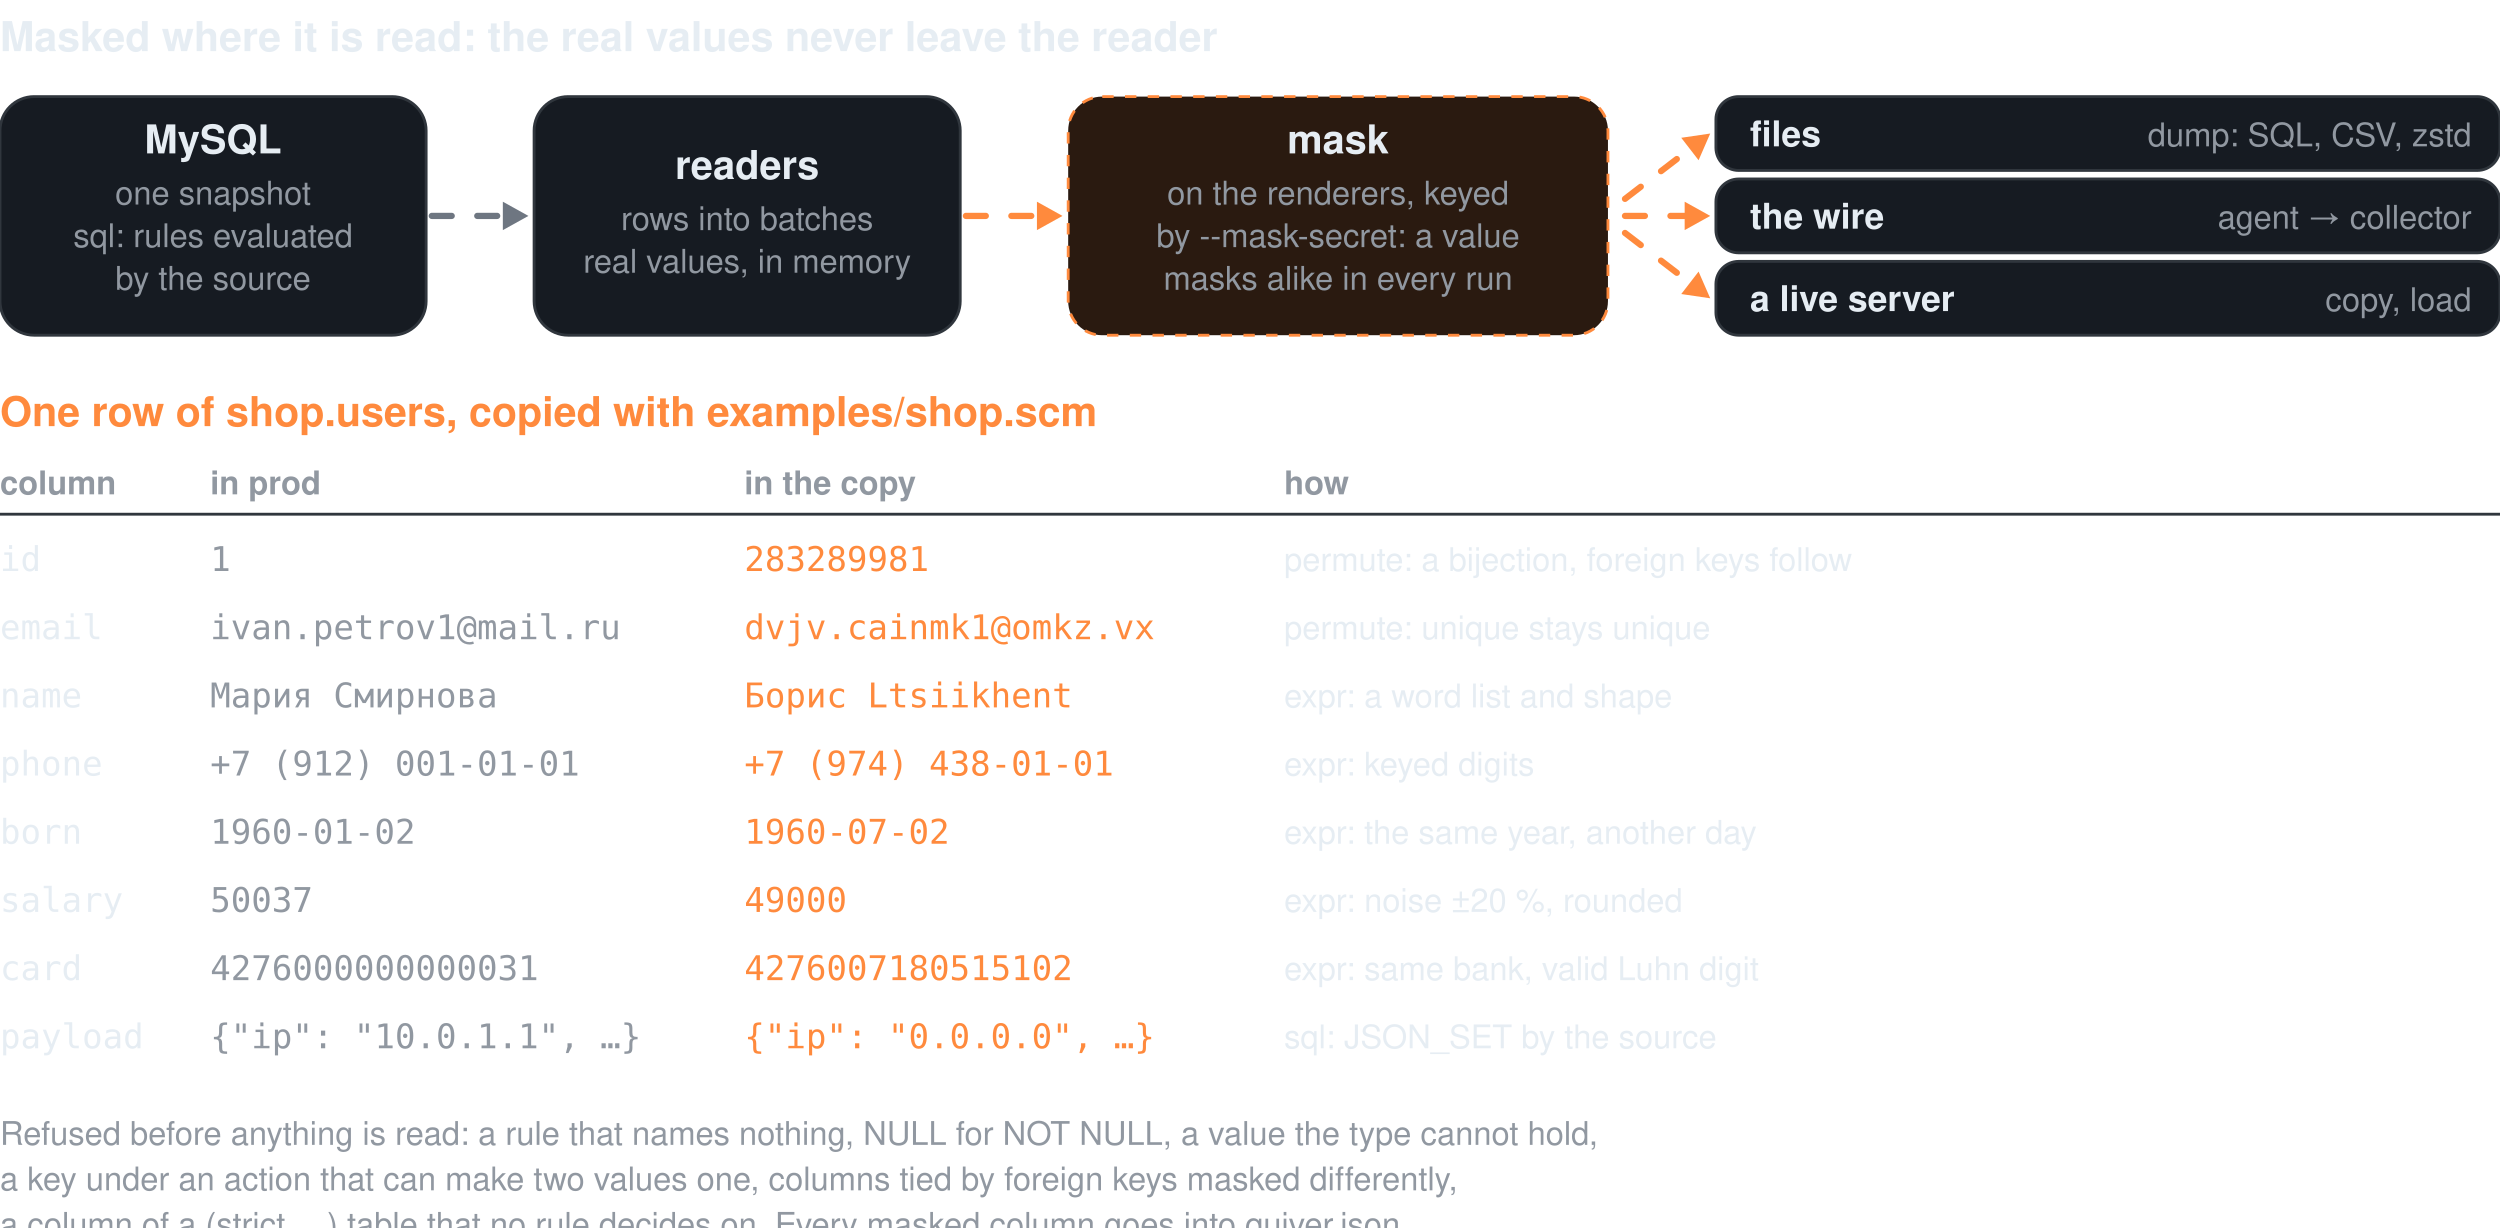
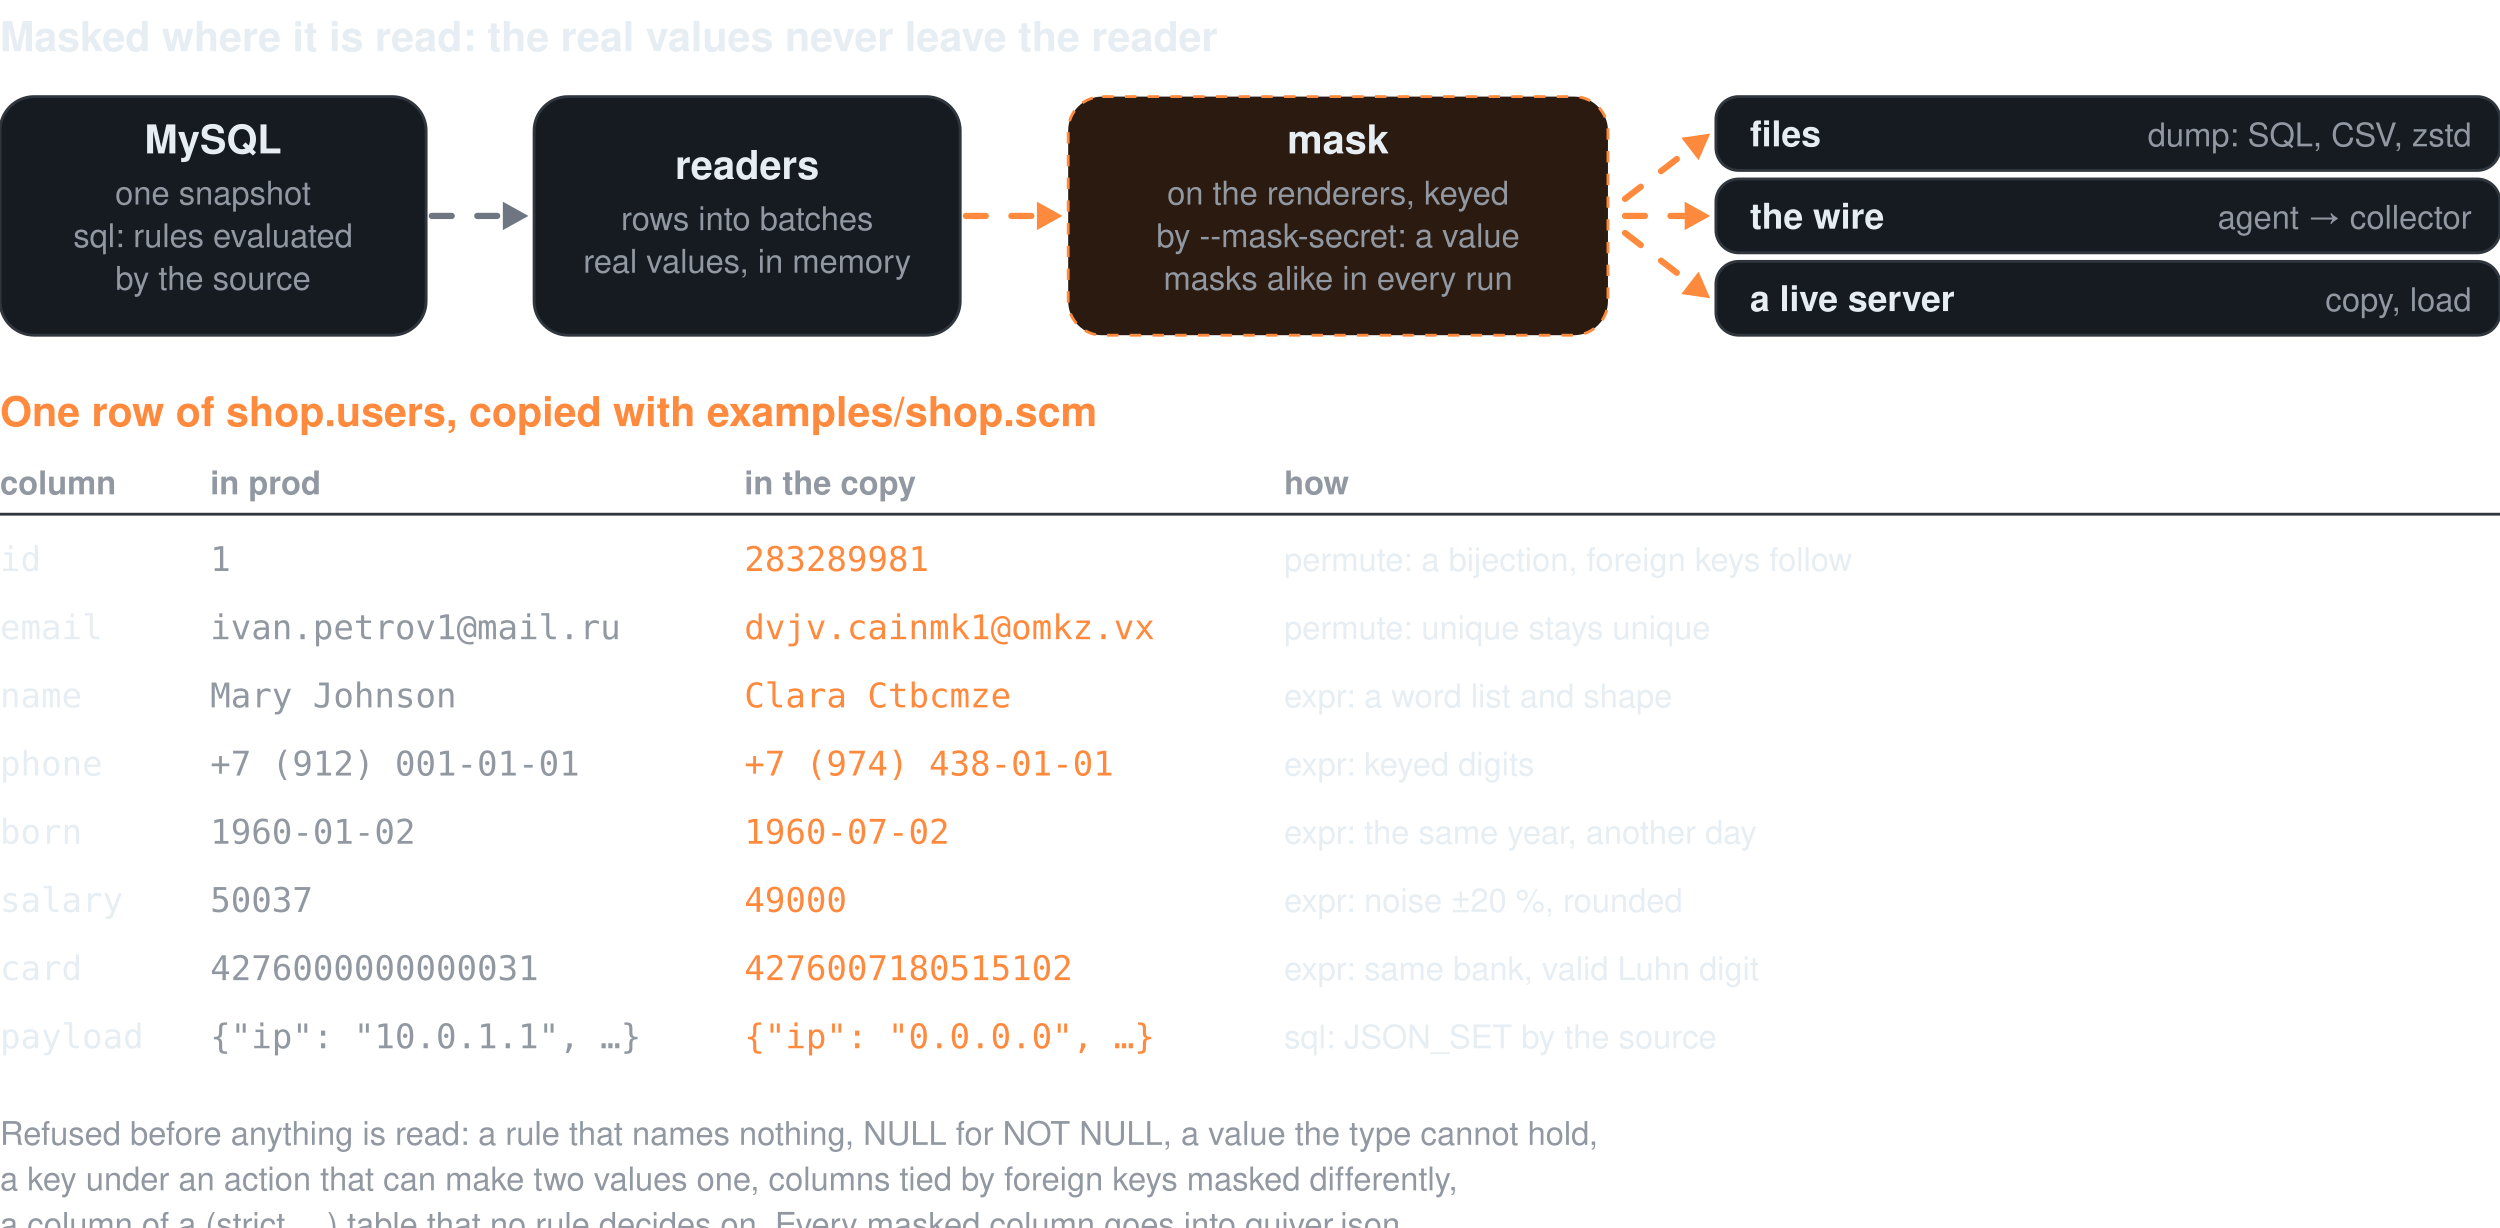
<svg xmlns="http://www.w3.org/2000/svg" viewBox="0 0 880 432" width="880" height="432" role="img">
  <style>
    text { font-family: -apple-system, BlinkMacSystemFont, 'Segoe UI', Helvetica, Arial, sans-serif; fill: #e6edf3; }
    .mono { font-family: ui-monospace, SFMono-Regular, Menlo, Consolas, monospace; }
    .muted { fill: #9198a1; }
    .accent { fill: #ff8a3d; }
    .ok { fill: #3fb950; }
    .bad { fill: #f85149; }
    .flow { stroke-dasharray: 7 9; animation: flow 1.1s linear infinite; }
    @keyframes flow { to { stroke-dashoffset: -32; } }
    @media (prefers-reduced-motion: reduce) { .flow { animation: none; } }
    </style>
  <text x="0.0" y="18.0" font-size="14.5" font-weight="650">Masked where it is read: the real values never leave the reader</text>
  <rect x="0" y="34" width="150" height="84" rx="12" fill="#161b22" stroke="#30363d" />
  <text x="75.0" y="54.0" font-size="14" font-weight="650" text-anchor="middle">MySQL</text>
  <text x="75.0" y="72.0" font-size="11.5" text-anchor="middle" class="muted">one snapshot</text>
  <text x="75.0" y="87.0" font-size="11.5" text-anchor="middle" class="muted">sql: rules evaluated</text>
  <text x="75.0" y="102.0" font-size="11.5" text-anchor="middle" class="muted">by the source</text>
  <line x1="152.0" y1="76.0" x2="182.0" y2="76.0" stroke="#6e7681" stroke-width="2.2" stroke-linecap="round" class="flow" />
  <polygon points="186.0,76.0 177.0,81.0 177.0,71.0" fill="#6e7681" />
  <rect x="188" y="34" width="150" height="84" rx="12" fill="#161b22" stroke="#30363d" />
  <text x="263.0" y="63.0" font-size="14" font-weight="650" text-anchor="middle">readers</text>
  <text x="263.0" y="81.0" font-size="11.5" text-anchor="middle" class="muted">rows into batches</text>
  <text x="263.0" y="96.0" font-size="11.5" text-anchor="middle" class="muted">real values, in memory</text>
  <line x1="340.0" y1="76.0" x2="370.0" y2="76.0" stroke="#ff8a3d" stroke-width="2.2" stroke-linecap="round" class="flow" />
  <polygon points="374.0,76.0 365.0,81.0 365.0,71.0" fill="#ff8a3d" />
  <rect x="376" y="34" width="190" height="84" rx="12" fill="#2a1a10" stroke="#ff8a3d" stroke-dasharray="4 4" />
  <text x="471.0" y="54.0" font-size="14" font-weight="650" text-anchor="middle">mask</text>
  <text x="471.0" y="72.0" font-size="11.5" text-anchor="middle" class="muted">on the renderers, keyed</text>
  <text x="471.0" y="87.0" font-size="11.5" text-anchor="middle" class="muted">by --mask-secret: a value</text>
  <text x="471.0" y="102.0" font-size="11.5" text-anchor="middle" class="muted">masks alike in every run</text>
  <line x1="572.0" y1="70.0" x2="598.8" y2="49.4" stroke="#ff8a3d" stroke-width="2.2" stroke-linecap="round" class="flow" />
  <polygon points="602.0,47.0 597.9,56.4 591.8,48.5" fill="#ff8a3d" />
  <line x1="572.0" y1="76.0" x2="598.0" y2="76.0" stroke="#ff8a3d" stroke-width="2.2" stroke-linecap="round" class="flow" />
  <polygon points="602.0,76.0 593.0,81.0 593.0,71.0" fill="#ff8a3d" />
  <line x1="572.0" y1="82.0" x2="598.8" y2="102.6" stroke="#ff8a3d" stroke-width="2.2" stroke-linecap="round" class="flow" />
  <polygon points="602.0,105.0 591.8,103.5 597.9,95.6" fill="#ff8a3d" />
  <rect x="604" y="34" width="276" height="26" rx="8" fill="#161b22" stroke="#30363d" />
  <text x="616.0" y="51.5" font-size="12.5" font-weight="650">files</text>
  <text x="870.0" y="51.5" font-size="11.5" text-anchor="end" class="muted">dump: SQL, CSV, zstd</text>
  <rect x="604" y="63" width="276" height="26" rx="8" fill="#161b22" stroke="#30363d" />
  <text x="616.0" y="80.5" font-size="12.5" font-weight="650">the wire</text>
  <text x="870.0" y="80.5" font-size="11.5" text-anchor="end" class="muted">agent → collector</text>
  <rect x="604" y="92" width="276" height="26" rx="8" fill="#161b22" stroke="#30363d" />
  <text x="616.0" y="109.5" font-size="12.5" font-weight="650">a live server</text>
  <text x="870.0" y="109.5" font-size="11.5" text-anchor="end" class="muted">copy, load</text>
  <text x="0.0" y="150.0" font-size="14.5" font-weight="650" class="accent">One row of shop.users, copied with examples/shop.scm</text>
  <text x="0.0" y="174.0" font-size="11.5" font-weight="650" class="muted">column</text>
  <text x="74.0" y="174.0" font-size="11.5" font-weight="650" class="muted">in prod</text>
  <text x="262.0" y="174.0" font-size="11.5" font-weight="650" class="muted">in the copy</text>
  <text x="452.0" y="174.0" font-size="11.5" font-weight="650" class="muted">how</text>
  <line x1="0" y1="181" x2="880" y2="181" stroke="#30363d" />
  <text x="0.0" y="201.0" font-size="12" class="mono">id</text>
  <text x="74.0" y="201.0" font-size="12" class="muted mono">1</text>
  <text x="262.0" y="201.0" font-size="12" class="accent mono">283289981</text>
  <text x="452.0" y="201.0" font-size="11.5">permute: a bijection, foreign keys follow</text>
  <text x="0.0" y="225.0" font-size="12" class="mono">email</text>
  <text x="74.0" y="225.0" font-size="12" class="muted mono">ivan.petrov1@mail.ru</text>
  <text x="262.0" y="225.0" font-size="12" class="accent mono">dvjv.cainmk1@omkz.vx</text>
  <text x="452.0" y="225.0" font-size="11.5">permute: unique stays unique</text>
  <text x="0.0" y="249.0" font-size="12" class="mono">name</text>
-   <text x="74.0" y="249.0" font-size="12" class="muted mono">Мария Смирнова</text>
-   <text x="262.0" y="249.0" font-size="12" class="accent mono">Борис Ltsiikhent</text>
+   <text x="74.0" y="249.0" font-size="12" class="muted mono">Mary Johnson</text>
+   <text x="262.0" y="249.0" font-size="12" class="accent mono">Clara Ctbcmze</text>
  <text x="452.0" y="249.0" font-size="11.5">expr: a word list and shape</text>
  <text x="0.0" y="273.0" font-size="12" class="mono">phone</text>
  <text x="74.0" y="273.0" font-size="12" class="muted mono">+7 (912) 001-01-01</text>
  <text x="262.0" y="273.0" font-size="12" class="accent mono">+7 (974) 438-01-01</text>
  <text x="452.0" y="273.0" font-size="11.5">expr: keyed digits</text>
  <text x="0.0" y="297.0" font-size="12" class="mono">born</text>
  <text x="74.0" y="297.0" font-size="12" class="muted mono">1960-01-02</text>
  <text x="262.0" y="297.0" font-size="12" class="accent mono">1960-07-02</text>
  <text x="452.0" y="297.0" font-size="11.5">expr: the same year, another day</text>
  <text x="0.0" y="321.0" font-size="12" class="mono">salary</text>
  <text x="74.0" y="321.0" font-size="12" class="muted mono">50037</text>
  <text x="262.0" y="321.0" font-size="12" class="accent mono">49000</text>
  <text x="452.0" y="321.0" font-size="11.5">expr: noise ±20 %, rounded</text>
  <text x="0.0" y="345.0" font-size="12" class="mono">card</text>
  <text x="74.0" y="345.0" font-size="12" class="muted mono">4276000000000031</text>
  <text x="262.0" y="345.0" font-size="12" class="accent mono">4276007180515102</text>
  <text x="452.0" y="345.0" font-size="11.5">expr: same bank, valid Luhn digit</text>
  <text x="0.0" y="369.0" font-size="12" class="mono">payload</text>
  <text x="74.0" y="369.0" font-size="12" class="muted mono">{"ip": "10.0.1.1", …}</text>
  <text x="262.0" y="369.0" font-size="12" class="accent mono">{"ip": "0.0.0.0", …}</text>
  <text x="452.0" y="369.0" font-size="11.5">sql: JSON_SET by the source</text>
  <text x="0.0" y="403.0" font-size="11.5" class="muted">Refused before anything is read: a rule that names nothing, NULL for NOT NULL, a value the type cannot hold,</text>
  <text x="0.0" y="419.0" font-size="11.5" class="muted">a key under an action that can make two values one, columns tied by foreign keys masked differently,</text>
  <text x="0.0" y="435.0" font-size="11.5" class="muted">a column of a (strict …) table that no rule decides on. Every masked column goes into quiver.json.</text>
</svg>
